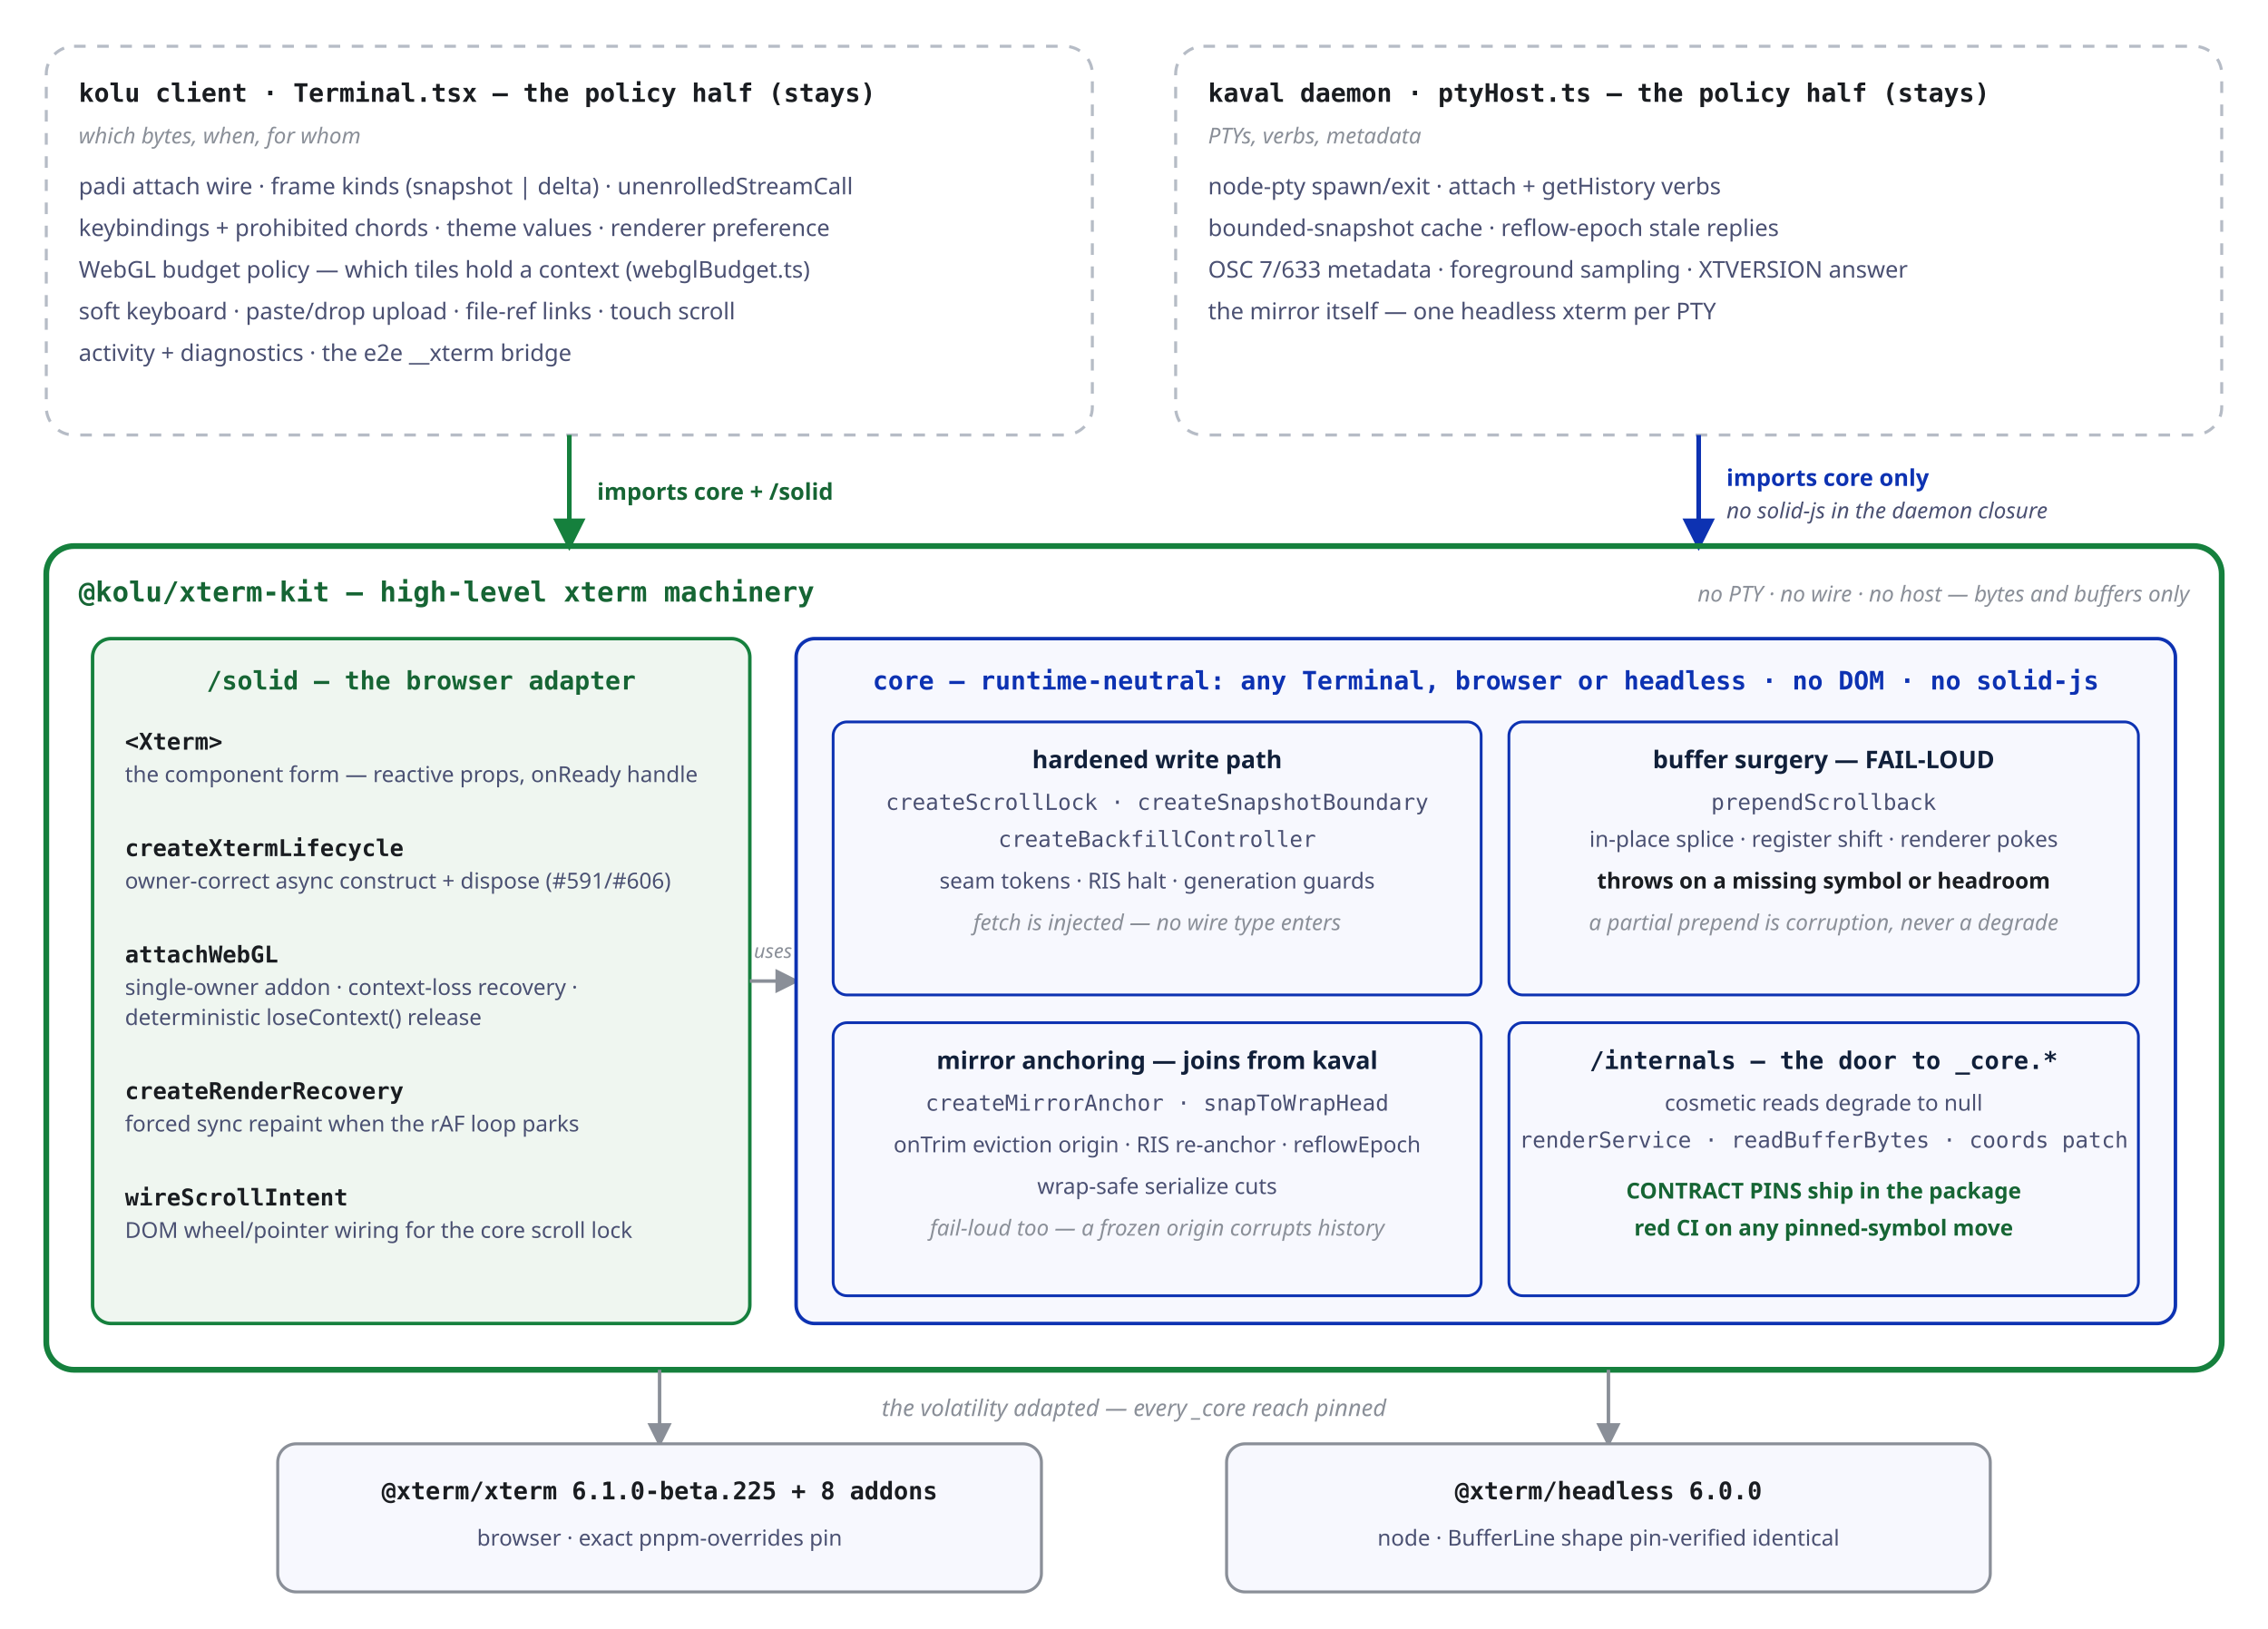
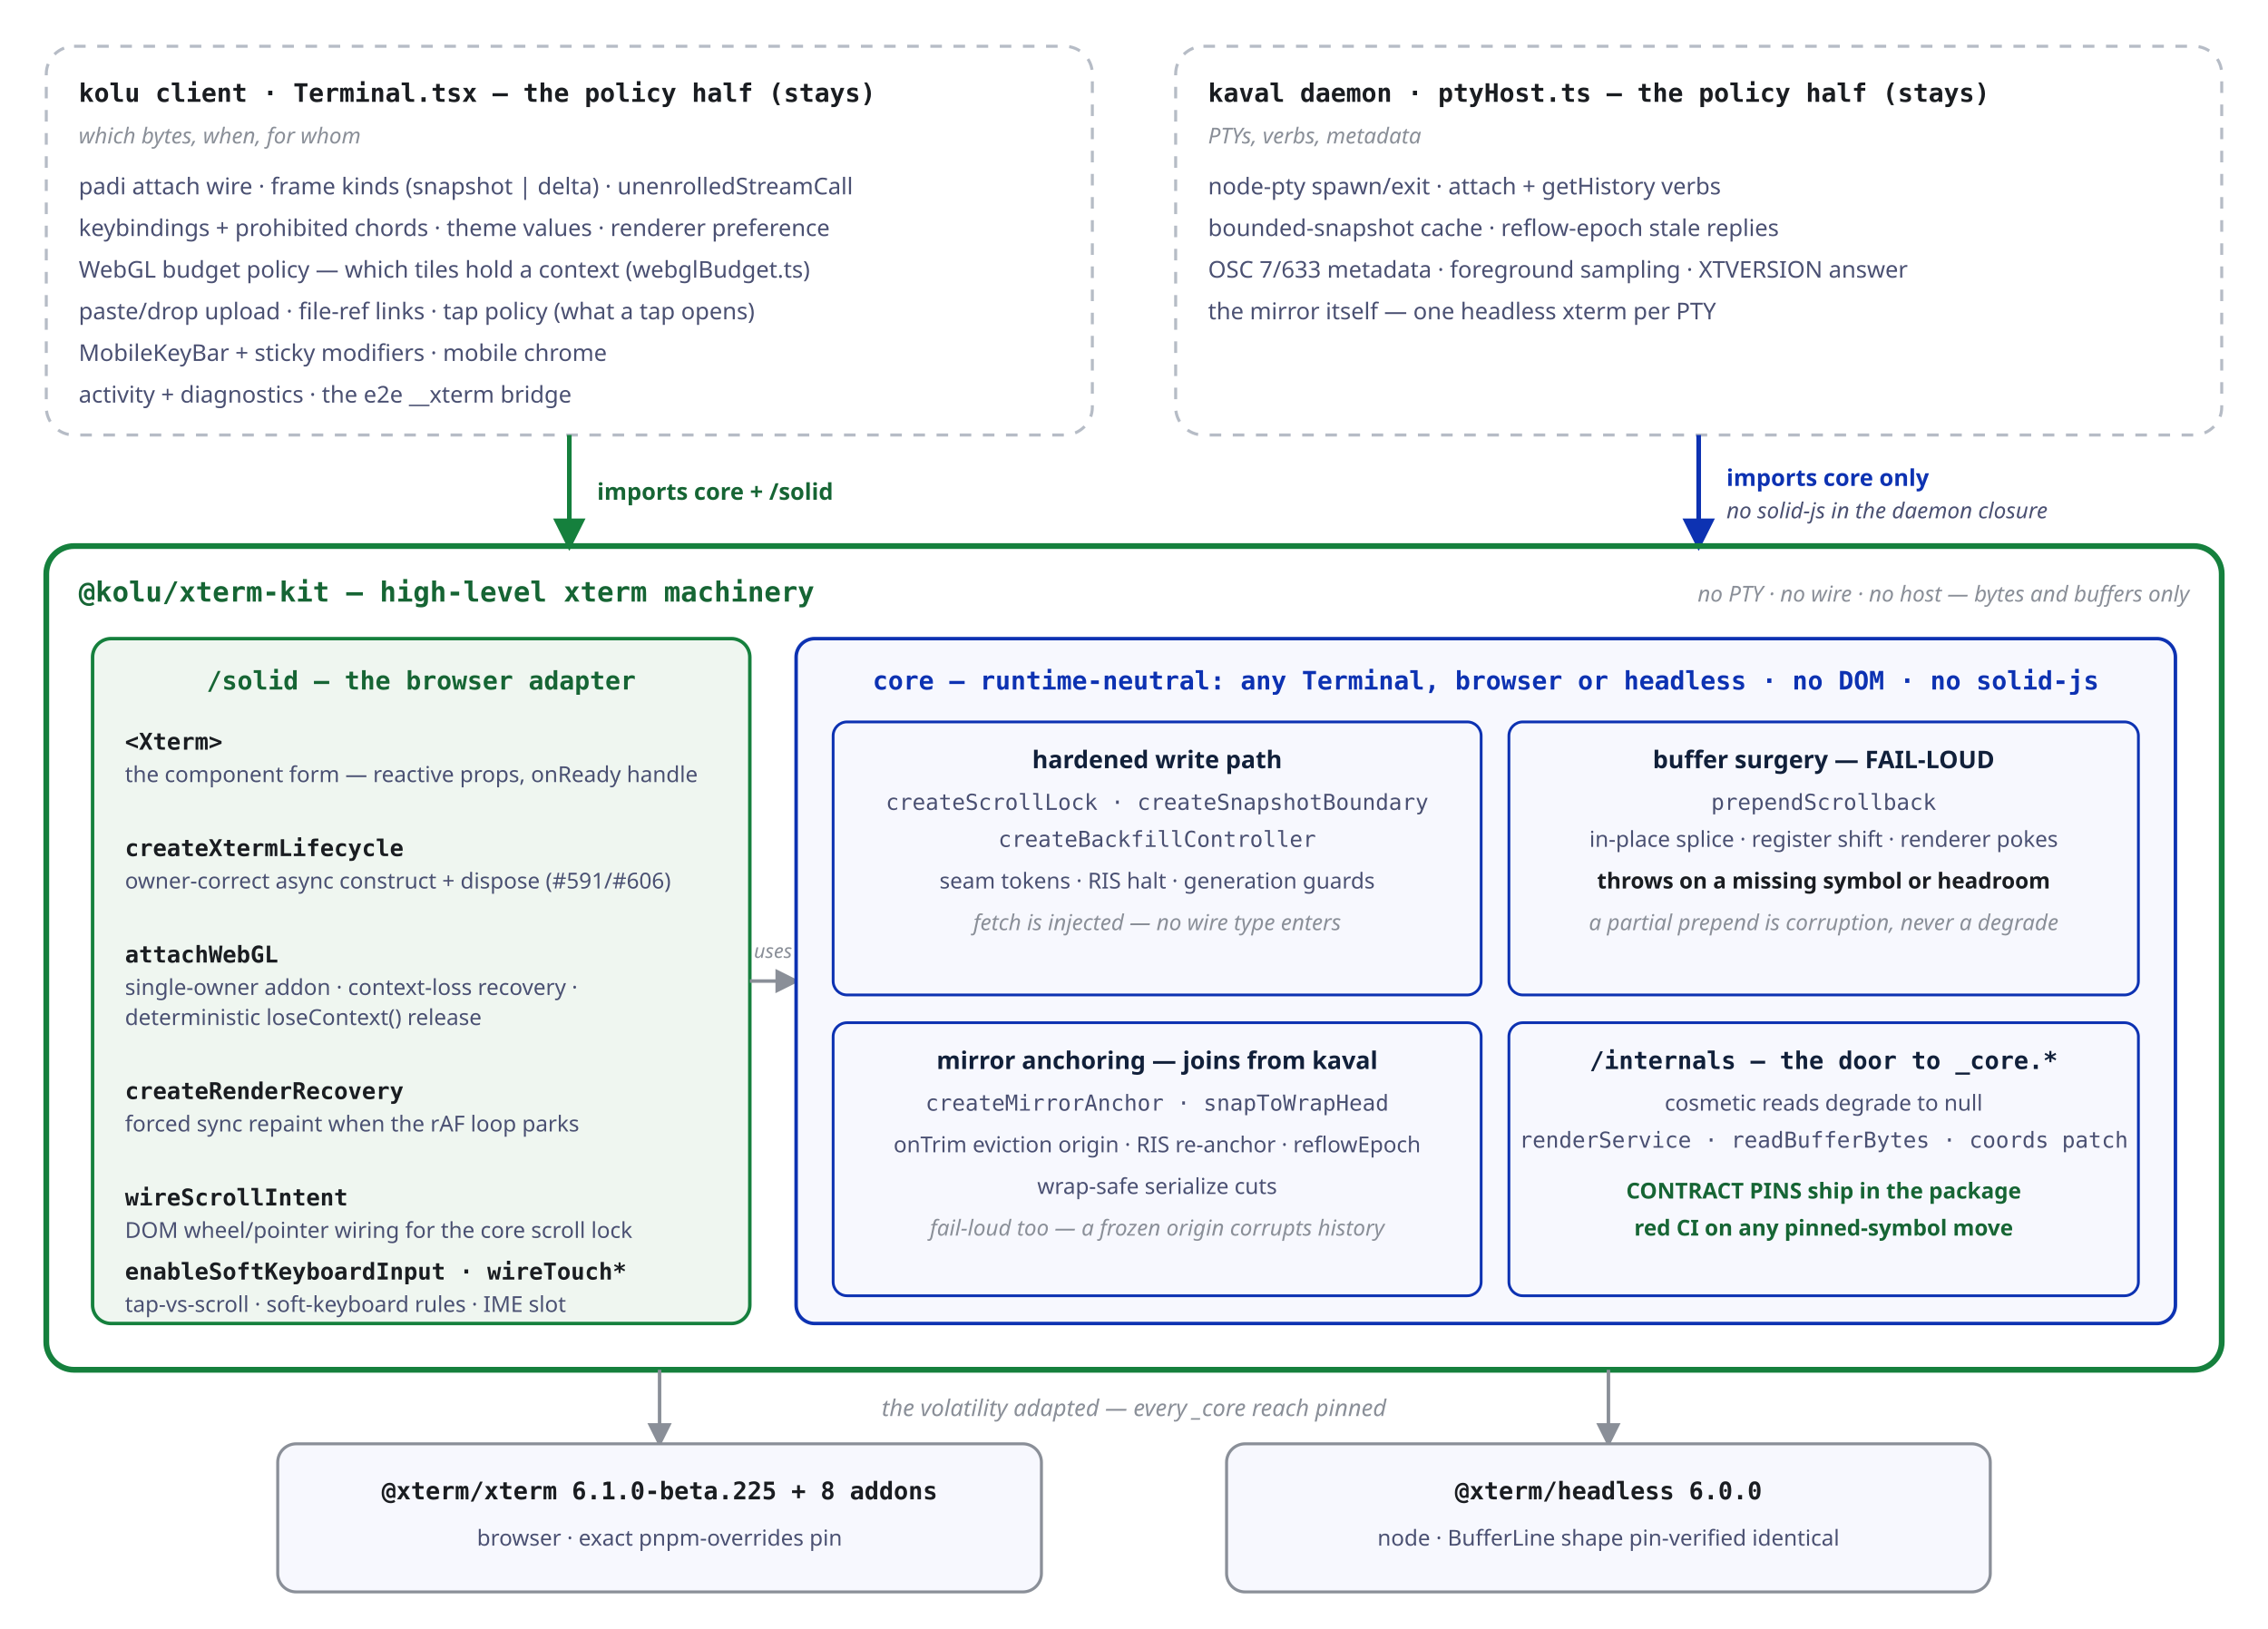
- <svg viewBox="0 0 980 704" width="100%" role="img" aria-label="The package boundary for kolu's xterm machinery. Two consumers sit on top: the kolu client's Terminal.tsx policy half (padi attach wire, frame kinds, keybindings, theme values, renderer preference, WebGL budget policy, soft keyboard, paste and drop upload, file-ref links, activity, diagnostics, the e2e __xterm bridge) imports both the core and the /solid entrypoint; the kaval daemon's ptyHost.ts policy half (node-pty spawn and exit, attach and getHistory verbs, bounded-snapshot cache, reflow-epoch stale replies, OSC metadata, foreground sampling, the headless mirror itself) imports the core only, keeping solid-js and the DOM out of the daemon closure. The package holds two compartments. The /solid browser adapter: the Xterm component, createXtermLifecycle for owner-correct async construct and dispose, attachWebGL for single-owner addon lifetime with context-loss recovery and deterministic loseContext release, createRenderRecovery for forced sync repaints, and wireScrollIntent. The runtime-neutral core, which works on any terminal, browser or headless, with no DOM and no solid-js: the hardened write path (createScrollLock, createSnapshotBoundary, createBackfillController with seam tokens, RIS halt, and generation guards, fetch injected so no wire type enters), fail-loud buffer surgery (prependScrollback: in-place splice, register shift, renderer pokes, throwing on any missing symbol or headroom shortfall), mirror anchoring joining from kaval (createMirrorAnchor: onTrim eviction origin, RIS re-anchor, reflowEpoch, plus snapToWrapHead for wrap-safe serialize cuts), and the /internals door to _core.* whose cosmetic reads degrade to null. The contract-pin tests ship inside the package so any pinned-symbol move on an xterm bump is red CI. Underneath, the volatility adapted: the exact-pinned @xterm/xterm 6.1.0-beta.225 with its addons in the browser, and @xterm/headless 6.0.0 in node, their BufferLine shapes verified identical by the pins." style="max-width:980px;font:13px ui-sans-serif,system-ui,sans-serif">
+ <svg viewBox="0 0 980 704" width="100%" role="img" aria-label="The package boundary for kolu's xterm machinery. Two consumers sit on top: the kolu client's Terminal.tsx policy half (padi attach wire, frame kinds, keybindings, theme values, renderer preference, WebGL budget policy, paste and drop upload, file-ref links, tap policy, MobileKeyBar and sticky modifiers, mobile chrome, activity, diagnostics, the e2e __xterm bridge) imports both the core and the /solid entrypoint; the kaval daemon's ptyHost.ts policy half (node-pty spawn and exit, attach and getHistory verbs, bounded-snapshot cache, reflow-epoch stale replies, OSC metadata, foreground sampling, the headless mirror itself) imports the core only, keeping solid-js and the DOM out of the daemon closure. The package holds two compartments. The /solid browser adapter: the Xterm component, createXtermLifecycle for owner-correct async construct and dispose, attachWebGL for single-owner addon lifetime with context-loss recovery and deterministic loseContext release, createRenderRecovery for forced sync repaints, wireScrollIntent, and the touch surface — enableSoftKeyboardInput, wireTouchTaps, and wireTouchScroll — owning tap-vs-scroll discrimination and the soft-keyboard focus rules, with an IME-routing slot reserved for the open PR 1634. The runtime-neutral core, which works on any terminal, browser or headless, with no DOM and no solid-js: the hardened write path (createScrollLock, createSnapshotBoundary, createBackfillController with seam tokens, RIS halt, and generation guards, fetch injected so no wire type enters), fail-loud buffer surgery (prependScrollback: in-place splice, register shift, renderer pokes, throwing on any missing symbol or headroom shortfall), mirror anchoring joining from kaval (createMirrorAnchor: onTrim eviction origin, RIS re-anchor, reflowEpoch, plus snapToWrapHead for wrap-safe serialize cuts), and the /internals door to _core.* whose cosmetic reads degrade to null. The contract-pin tests ship inside the package so any pinned-symbol move on an xterm bump is red CI. Underneath, the volatility adapted: the exact-pinned @xterm/xterm 6.1.0-beta.225 with its addons in the browser, and @xterm/headless 6.0.0 in node, their BufferLine shapes verified identical by the pins." style="max-width:980px;font:13px ui-sans-serif,system-ui,sans-serif">
  <defs>
    <marker id="xkArrow" viewBox="0 0 10 10" refX="8.5" refY="5" markerWidth="7" markerHeight="7" orient="auto">
      <path d="M0 0 L10 5 L0 10 z" fill="var(--ink-muted,#8a8f98)" />
    </marker>
    <marker id="xkGood" viewBox="0 0 10 10" refX="8.5" refY="5" markerWidth="7" markerHeight="7" orient="auto">
      <path d="M0 0 L10 5 L0 10 z" fill="var(--good-stroke,#15803D)" />
    </marker>
    <marker id="xkStruct" viewBox="0 0 10 10" refX="8.5" refY="5" markerWidth="7" markerHeight="7" orient="auto">
      <path d="M0 0 L10 5 L0 10 z" fill="var(--struct-stroke,#0D32B2)" />
    </marker>
  </defs>
  <rect x="20" y="20" width="452" height="168" rx="12" fill="none" stroke="var(--ink-muted,#b6bcc6)" stroke-width="1.3" stroke-dasharray="5 5" />
  <text x="34" y="44" font-size="11" font-weight="700" fill="var(--ink,#1a1d21)" font-family="ui-monospace,'SF Mono',Menlo,monospace">kolu client · Terminal.tsx — the policy half (stays)</text>
  <text x="34" y="62" font-size="9.5" font-style="italic" fill="var(--ink-muted,#8a8f98)">which bytes, when, for whom</text>
  <text x="34" y="84" font-size="10" fill="var(--struct-sub,#4A5072)">padi attach wire · frame kinds (snapshot | delta) · unenrolledStreamCall</text>
  <text x="34" y="102" font-size="10" fill="var(--struct-sub,#4A5072)">keybindings + prohibited chords · theme values · renderer preference</text>
  <text x="34" y="120" font-size="10" fill="var(--struct-sub,#4A5072)">WebGL budget policy — which tiles hold a context (webglBudget.ts)</text>
-   <text x="34" y="138" font-size="10" fill="var(--struct-sub,#4A5072)">soft keyboard · paste/drop upload · file-ref links · touch scroll</text>
-   <text x="34" y="156" font-size="10" fill="var(--struct-sub,#4A5072)">activity + diagnostics · the e2e __xterm bridge</text>
+   <text x="34" y="138" font-size="10" fill="var(--struct-sub,#4A5072)">paste/drop upload · file-ref links · tap policy (what a tap opens)</text>
+   <text x="34" y="156" font-size="10" fill="var(--struct-sub,#4A5072)">MobileKeyBar + sticky modifiers · mobile chrome</text>
+   <text x="34" y="174" font-size="10" fill="var(--struct-sub,#4A5072)">activity + diagnostics · the e2e __xterm bridge</text>
  <rect x="508" y="20" width="452" height="168" rx="12" fill="none" stroke="var(--ink-muted,#b6bcc6)" stroke-width="1.3" stroke-dasharray="5 5" />
  <text x="522" y="44" font-size="11" font-weight="700" fill="var(--ink,#1a1d21)" font-family="ui-monospace,'SF Mono',Menlo,monospace">kaval daemon · ptyHost.ts — the policy half (stays)</text>
  <text x="522" y="62" font-size="9.5" font-style="italic" fill="var(--ink-muted,#8a8f98)">PTYs, verbs, metadata</text>
  <text x="522" y="84" font-size="10" fill="var(--struct-sub,#4A5072)">node-pty spawn/exit · attach + getHistory verbs</text>
  <text x="522" y="102" font-size="10" fill="var(--struct-sub,#4A5072)">bounded-snapshot cache · reflow-epoch stale replies</text>
  <text x="522" y="120" font-size="10" fill="var(--struct-sub,#4A5072)">OSC 7/633 metadata · foreground sampling · XTVERSION answer</text>
  <text x="522" y="138" font-size="10" fill="var(--struct-sub,#4A5072)">the mirror itself — one headless xterm per PTY</text>
  <path d="M246 188 L246 236" fill="none" stroke="var(--good-stroke,#15803D)" stroke-width="2" marker-end="url(#xkGood)" />
  <text x="258" y="216" font-size="10" font-weight="600" fill="var(--good-text,#166534)">imports core + /solid</text>
  <path d="M734 188 L734 236" fill="none" stroke="var(--struct-stroke,#0D32B2)" stroke-width="2" marker-end="url(#xkStruct)" />
  <text x="746" y="210" font-size="10" font-weight="600" fill="var(--struct-stroke,#0D32B2)">imports core only</text>
  <text x="746" y="224" font-size="9.5" font-style="italic" fill="var(--struct-sub,#4A5072)">no solid-js in the daemon closure</text>
  <rect x="20" y="236" width="940" height="356" rx="12" fill="none" stroke="var(--good-stroke,#15803D)" stroke-width="2.5" />
  <text x="34" y="260" font-size="12" font-weight="700" fill="var(--good-text,#166534)" font-family="ui-monospace,'SF Mono',Menlo,monospace">@kolu/xterm-kit — high-level xterm machinery</text>
  <text x="946" y="260" text-anchor="end" font-size="9.5" font-style="italic" fill="var(--ink-muted,#8a8f98)">no PTY · no wire · no host — bytes and buffers only</text>
  <rect x="40" y="276" width="284" height="296" rx="8" fill="var(--good-fill,#eff6f0)" stroke="var(--good-stroke,#15803D)" stroke-width="1.5" />
  <text x="182" y="298" text-anchor="middle" font-size="11" font-weight="700" fill="var(--good-text,#166534)" font-family="ui-monospace,'SF Mono',Menlo,monospace">/solid — the browser adapter</text>
  <text x="54" y="324" font-size="10" font-weight="600" fill="var(--ink,#1a1d21)" font-family="ui-monospace,'SF Mono',Menlo,monospace">&lt;Xterm&gt;</text>
  <text x="54" y="338" font-size="9.5" fill="var(--struct-sub,#4A5072)">the component form — reactive props, onReady handle</text>
  <text x="54" y="370" font-size="10" font-weight="600" fill="var(--ink,#1a1d21)" font-family="ui-monospace,'SF Mono',Menlo,monospace">createXtermLifecycle</text>
  <text x="54" y="384" font-size="9.5" fill="var(--struct-sub,#4A5072)">owner-correct async construct + dispose (#591/#606)</text>
  <text x="54" y="416" font-size="10" font-weight="600" fill="var(--ink,#1a1d21)" font-family="ui-monospace,'SF Mono',Menlo,monospace">attachWebGL</text>
  <text x="54" y="430" font-size="9.5" fill="var(--struct-sub,#4A5072)">single-owner addon · context-loss recovery ·</text>
  <text x="54" y="443" font-size="9.5" fill="var(--struct-sub,#4A5072)">deterministic loseContext() release</text>
  <text x="54" y="475" font-size="10" font-weight="600" fill="var(--ink,#1a1d21)" font-family="ui-monospace,'SF Mono',Menlo,monospace">createRenderRecovery</text>
  <text x="54" y="489" font-size="9.5" fill="var(--struct-sub,#4A5072)">forced sync repaint when the rAF loop parks</text>
  <text x="54" y="521" font-size="10" font-weight="600" fill="var(--ink,#1a1d21)" font-family="ui-monospace,'SF Mono',Menlo,monospace">wireScrollIntent</text>
  <text x="54" y="535" font-size="9.5" fill="var(--struct-sub,#4A5072)">DOM wheel/pointer wiring for the core scroll lock</text>
+   <text x="54" y="553" font-size="10" font-weight="600" fill="var(--ink,#1a1d21)" font-family="ui-monospace,'SF Mono',Menlo,monospace">enableSoftKeyboardInput · wireTouch*</text>
+   <text x="54" y="567" font-size="9.5" fill="var(--struct-sub,#4A5072)">tap-vs-scroll · soft-keyboard rules · IME slot</text>
  <path d="M324 424 L344 424" fill="none" stroke="var(--ink-muted,#8a8f98)" stroke-width="1.5" marker-end="url(#xkArrow)" />
  <text x="334" y="414" text-anchor="middle" font-size="8.5" font-style="italic" fill="var(--ink-muted,#8a8f98)">uses</text>
  <rect x="344" y="276" width="596" height="296" rx="8" fill="var(--surface,#F7F8FE)" stroke="var(--struct-stroke,#0D32B2)" stroke-width="1.5" />
  <text x="642" y="298" text-anchor="middle" font-size="11" font-weight="700" fill="var(--struct-stroke,#0D32B2)" font-family="ui-monospace,'SF Mono',Menlo,monospace">core — runtime-neutral: any Terminal, browser or headless · no DOM · no solid-js</text>
  <rect x="360" y="312" width="280" height="118" rx="6" fill="none" stroke="var(--struct-stroke,#0D32B2)" stroke-width="1.2" />
  <text x="500" y="332" text-anchor="middle" font-size="10.5" font-weight="700" fill="var(--ink,#11203a)">hardened write path</text>
  <text x="500" y="350" text-anchor="middle" font-size="9.5" fill="var(--struct-sub,#4A5072)" font-family="ui-monospace,'SF Mono',Menlo,monospace">createScrollLock · createSnapshotBoundary</text>
  <text x="500" y="366" text-anchor="middle" font-size="9.5" fill="var(--struct-sub,#4A5072)" font-family="ui-monospace,'SF Mono',Menlo,monospace">createBackfillController</text>
  <text x="500" y="384" text-anchor="middle" font-size="9.5" fill="var(--struct-sub,#4A5072)">seam tokens · RIS halt · generation guards</text>
  <text x="500" y="402" text-anchor="middle" font-size="9.5" font-style="italic" fill="var(--ink-muted,#8a8f98)">fetch is injected — no wire type enters</text>
  <rect x="652" y="312" width="272" height="118" rx="6" fill="none" stroke="var(--struct-stroke,#0D32B2)" stroke-width="1.2" />
  <text x="788" y="332" text-anchor="middle" font-size="10.5" font-weight="700" fill="var(--ink,#11203a)">buffer surgery — FAIL-LOUD</text>
  <text x="788" y="350" text-anchor="middle" font-size="9.5" fill="var(--struct-sub,#4A5072)" font-family="ui-monospace,'SF Mono',Menlo,monospace">prependScrollback</text>
  <text x="788" y="366" text-anchor="middle" font-size="9.5" fill="var(--struct-sub,#4A5072)">in-place splice · register shift · renderer pokes</text>
  <text x="788" y="384" text-anchor="middle" font-size="9.5" font-weight="600" fill="var(--ink,#1a1d21)">throws on a missing symbol or headroom</text>
  <text x="788" y="402" text-anchor="middle" font-size="9.5" font-style="italic" fill="var(--ink-muted,#8a8f98)">a partial prepend is corruption, never a degrade</text>
  <rect x="360" y="442" width="280" height="118" rx="6" fill="none" stroke="var(--struct-stroke,#0D32B2)" stroke-width="1.2" />
  <text x="500" y="462" text-anchor="middle" font-size="10.5" font-weight="700" fill="var(--ink,#11203a)">mirror anchoring — joins from kaval</text>
  <text x="500" y="480" text-anchor="middle" font-size="9.5" fill="var(--struct-sub,#4A5072)" font-family="ui-monospace,'SF Mono',Menlo,monospace">createMirrorAnchor · snapToWrapHead</text>
  <text x="500" y="498" text-anchor="middle" font-size="9.5" fill="var(--struct-sub,#4A5072)">onTrim eviction origin · RIS re-anchor · reflowEpoch</text>
  <text x="500" y="516" text-anchor="middle" font-size="9.5" fill="var(--struct-sub,#4A5072)">wrap-safe serialize cuts</text>
  <text x="500" y="534" text-anchor="middle" font-size="9.5" font-style="italic" fill="var(--ink-muted,#8a8f98)">fail-loud too — a frozen origin corrupts history</text>
  <rect x="652" y="442" width="272" height="118" rx="6" fill="none" stroke="var(--struct-stroke,#0D32B2)" stroke-width="1.2" />
  <text x="788" y="462" text-anchor="middle" font-size="10.5" font-weight="700" fill="var(--ink,#11203a)" font-family="ui-monospace,'SF Mono',Menlo,monospace">/internals — the door to _core.*</text>
  <text x="788" y="480" text-anchor="middle" font-size="9.5" fill="var(--struct-sub,#4A5072)">cosmetic reads degrade to null</text>
  <text x="788" y="496" text-anchor="middle" font-size="9.5" fill="var(--struct-sub,#4A5072)" font-family="ui-monospace,'SF Mono',Menlo,monospace">renderService · readBufferBytes · coords patch</text>
  <text x="788" y="518" text-anchor="middle" font-size="9.5" font-weight="700" fill="var(--good-text,#166534)">CONTRACT PINS ship in the package</text>
  <text x="788" y="534" text-anchor="middle" font-size="9.5" font-weight="600" fill="var(--good-text,#166534)">red CI on any pinned-symbol move</text>
  <path d="M285 592 L285 624" fill="none" stroke="var(--ink-muted,#8a8f98)" stroke-width="1.5" marker-end="url(#xkArrow)" />
  <path d="M695 592 L695 624" fill="none" stroke="var(--ink-muted,#8a8f98)" stroke-width="1.5" marker-end="url(#xkArrow)" />
  <text x="490" y="612" text-anchor="middle" font-size="10" font-style="italic" fill="var(--ink-muted,#8a8f98)">the volatility adapted — every _core reach pinned</text>
  <rect x="120" y="624" width="330" height="64" rx="8" fill="var(--surface,#F7F8FE)" stroke="var(--ink-muted,#8a8f98)" stroke-width="1.3" />
  <text x="285" y="648" text-anchor="middle" font-size="10.5" font-weight="700" fill="var(--ink,#1a1d21)" font-family="ui-monospace,'SF Mono',Menlo,monospace">@xterm/xterm 6.1.0-beta.225 + 8 addons</text>
  <text x="285" y="668" text-anchor="middle" font-size="9.5" fill="var(--struct-sub,#4A5072)">browser · exact pnpm-overrides pin</text>
  <rect x="530" y="624" width="330" height="64" rx="8" fill="var(--surface,#F7F8FE)" stroke="var(--ink-muted,#8a8f98)" stroke-width="1.3" />
  <text x="695" y="648" text-anchor="middle" font-size="10.5" font-weight="700" fill="var(--ink,#1a1d21)" font-family="ui-monospace,'SF Mono',Menlo,monospace">@xterm/headless 6.0.0</text>
  <text x="695" y="668" text-anchor="middle" font-size="9.5" fill="var(--struct-sub,#4A5072)">node · BufferLine shape pin-verified identical</text>
</svg>
